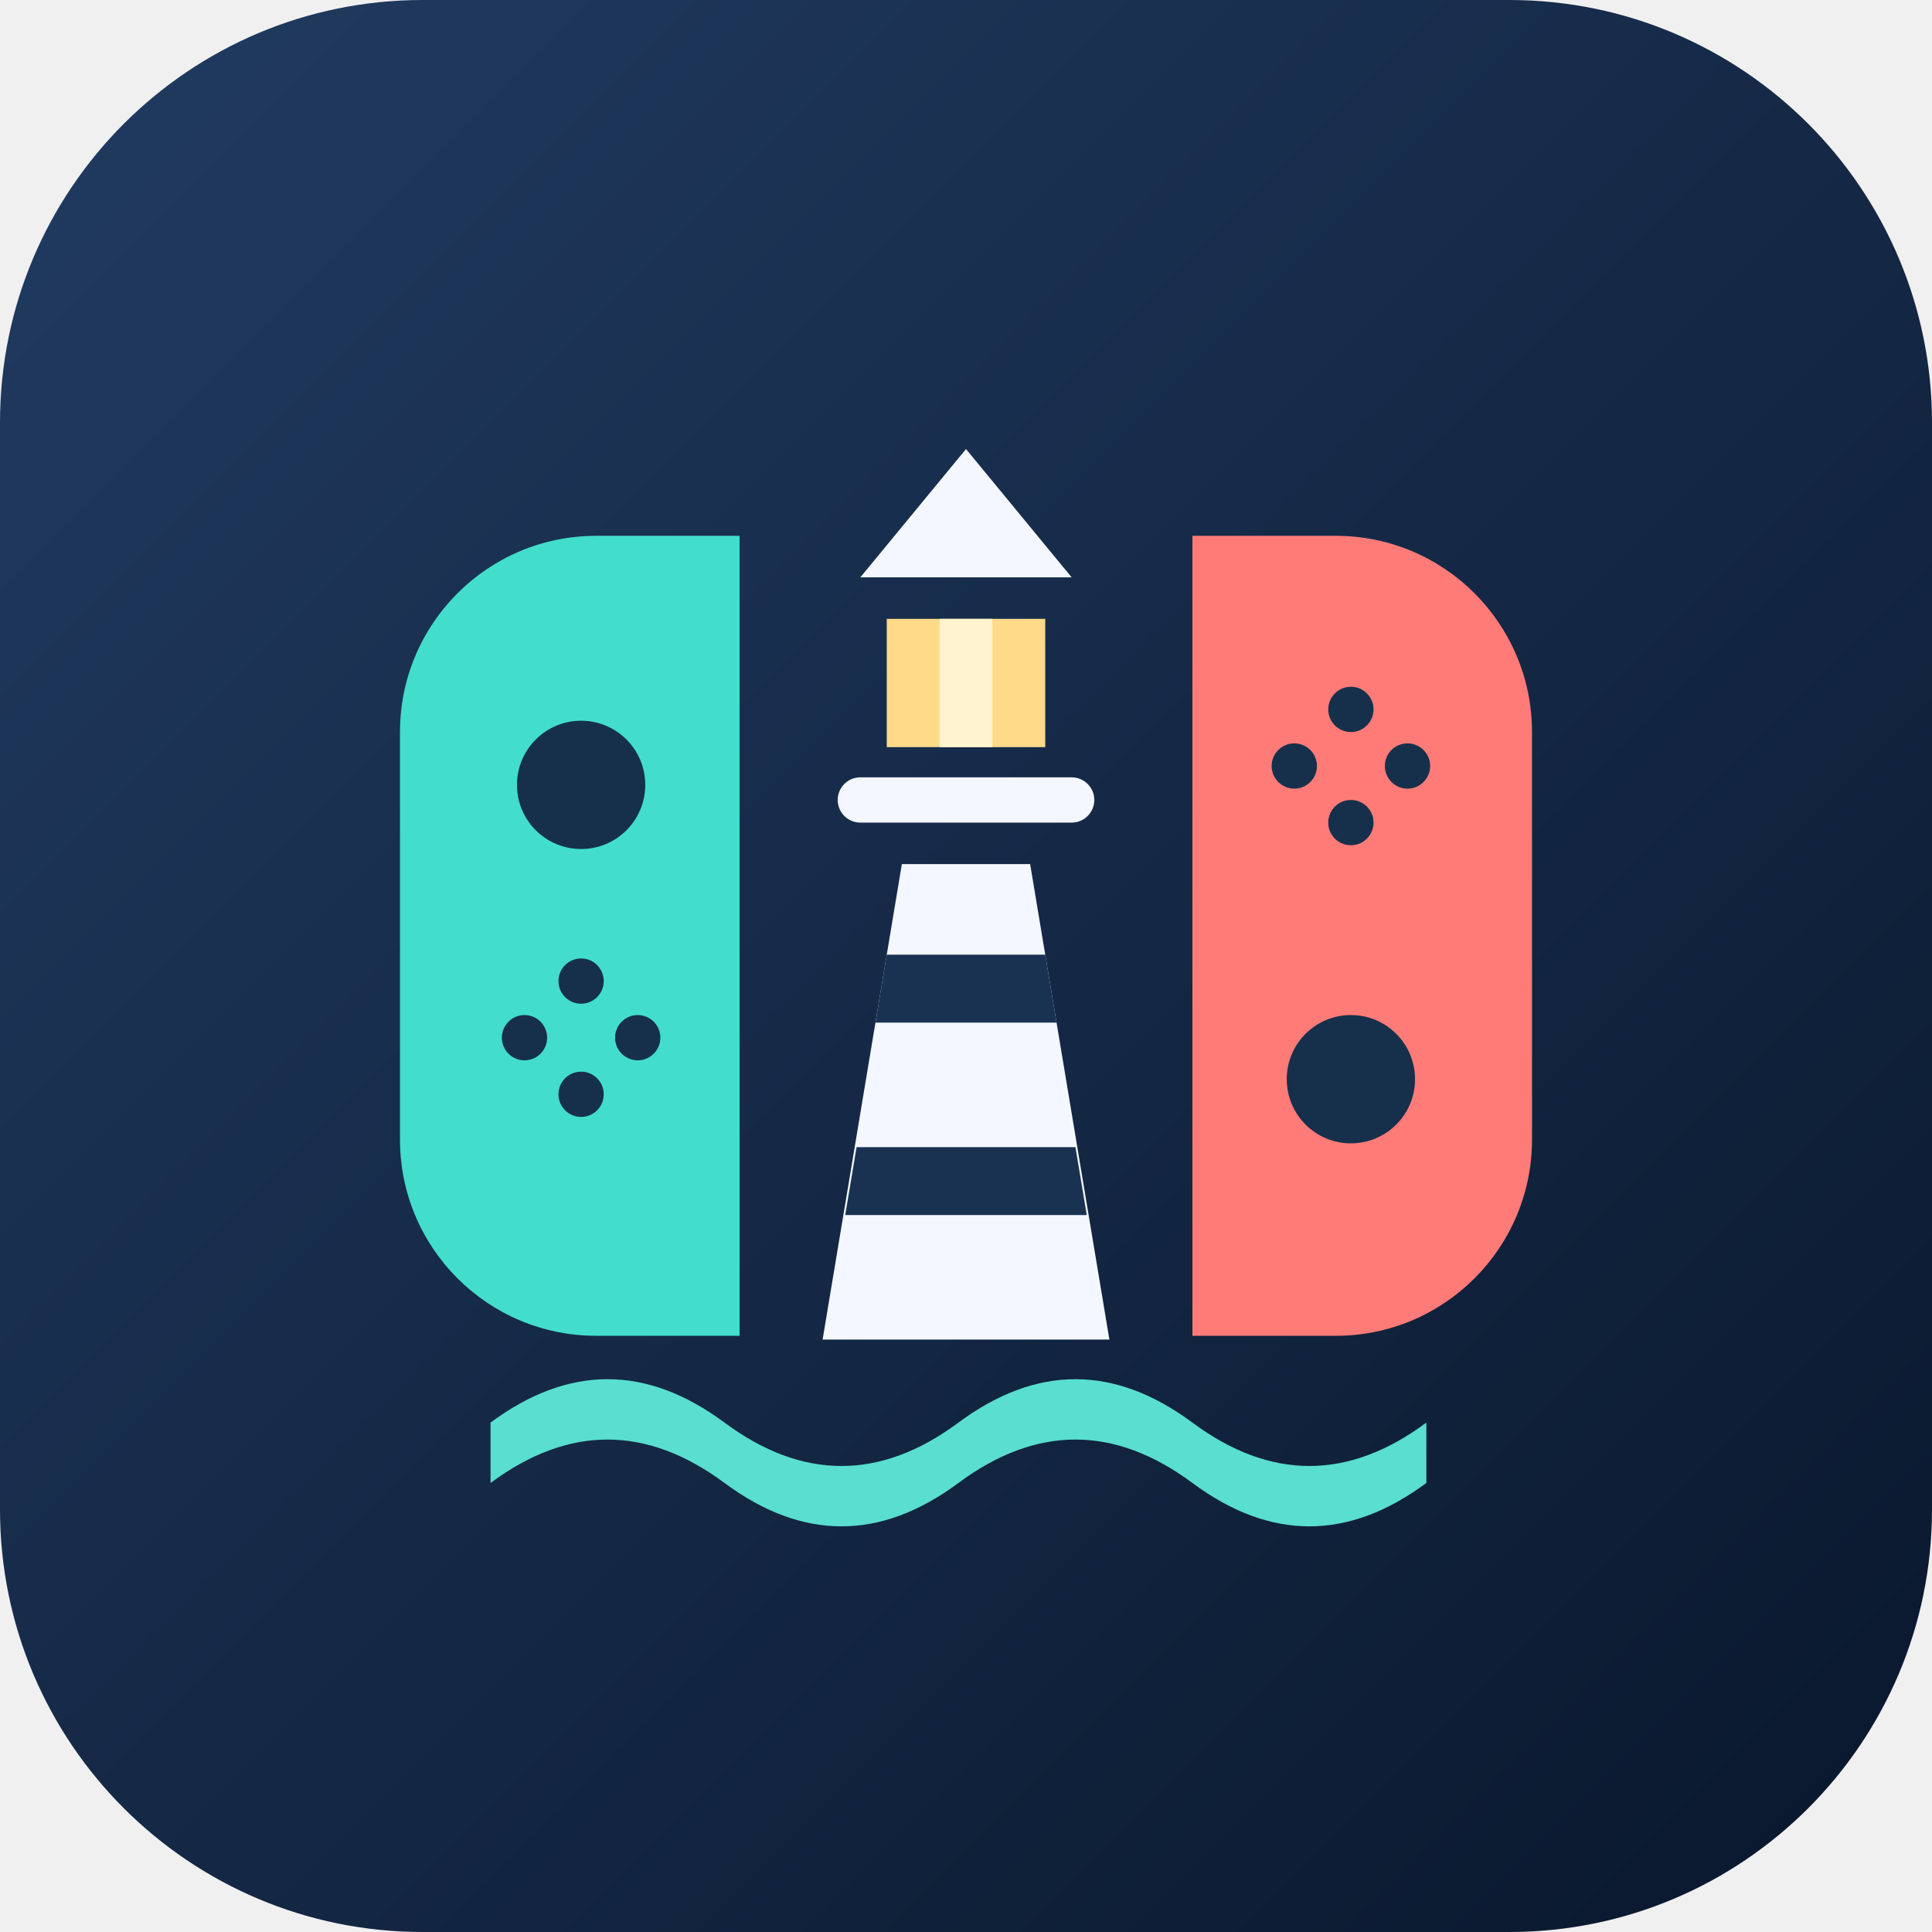
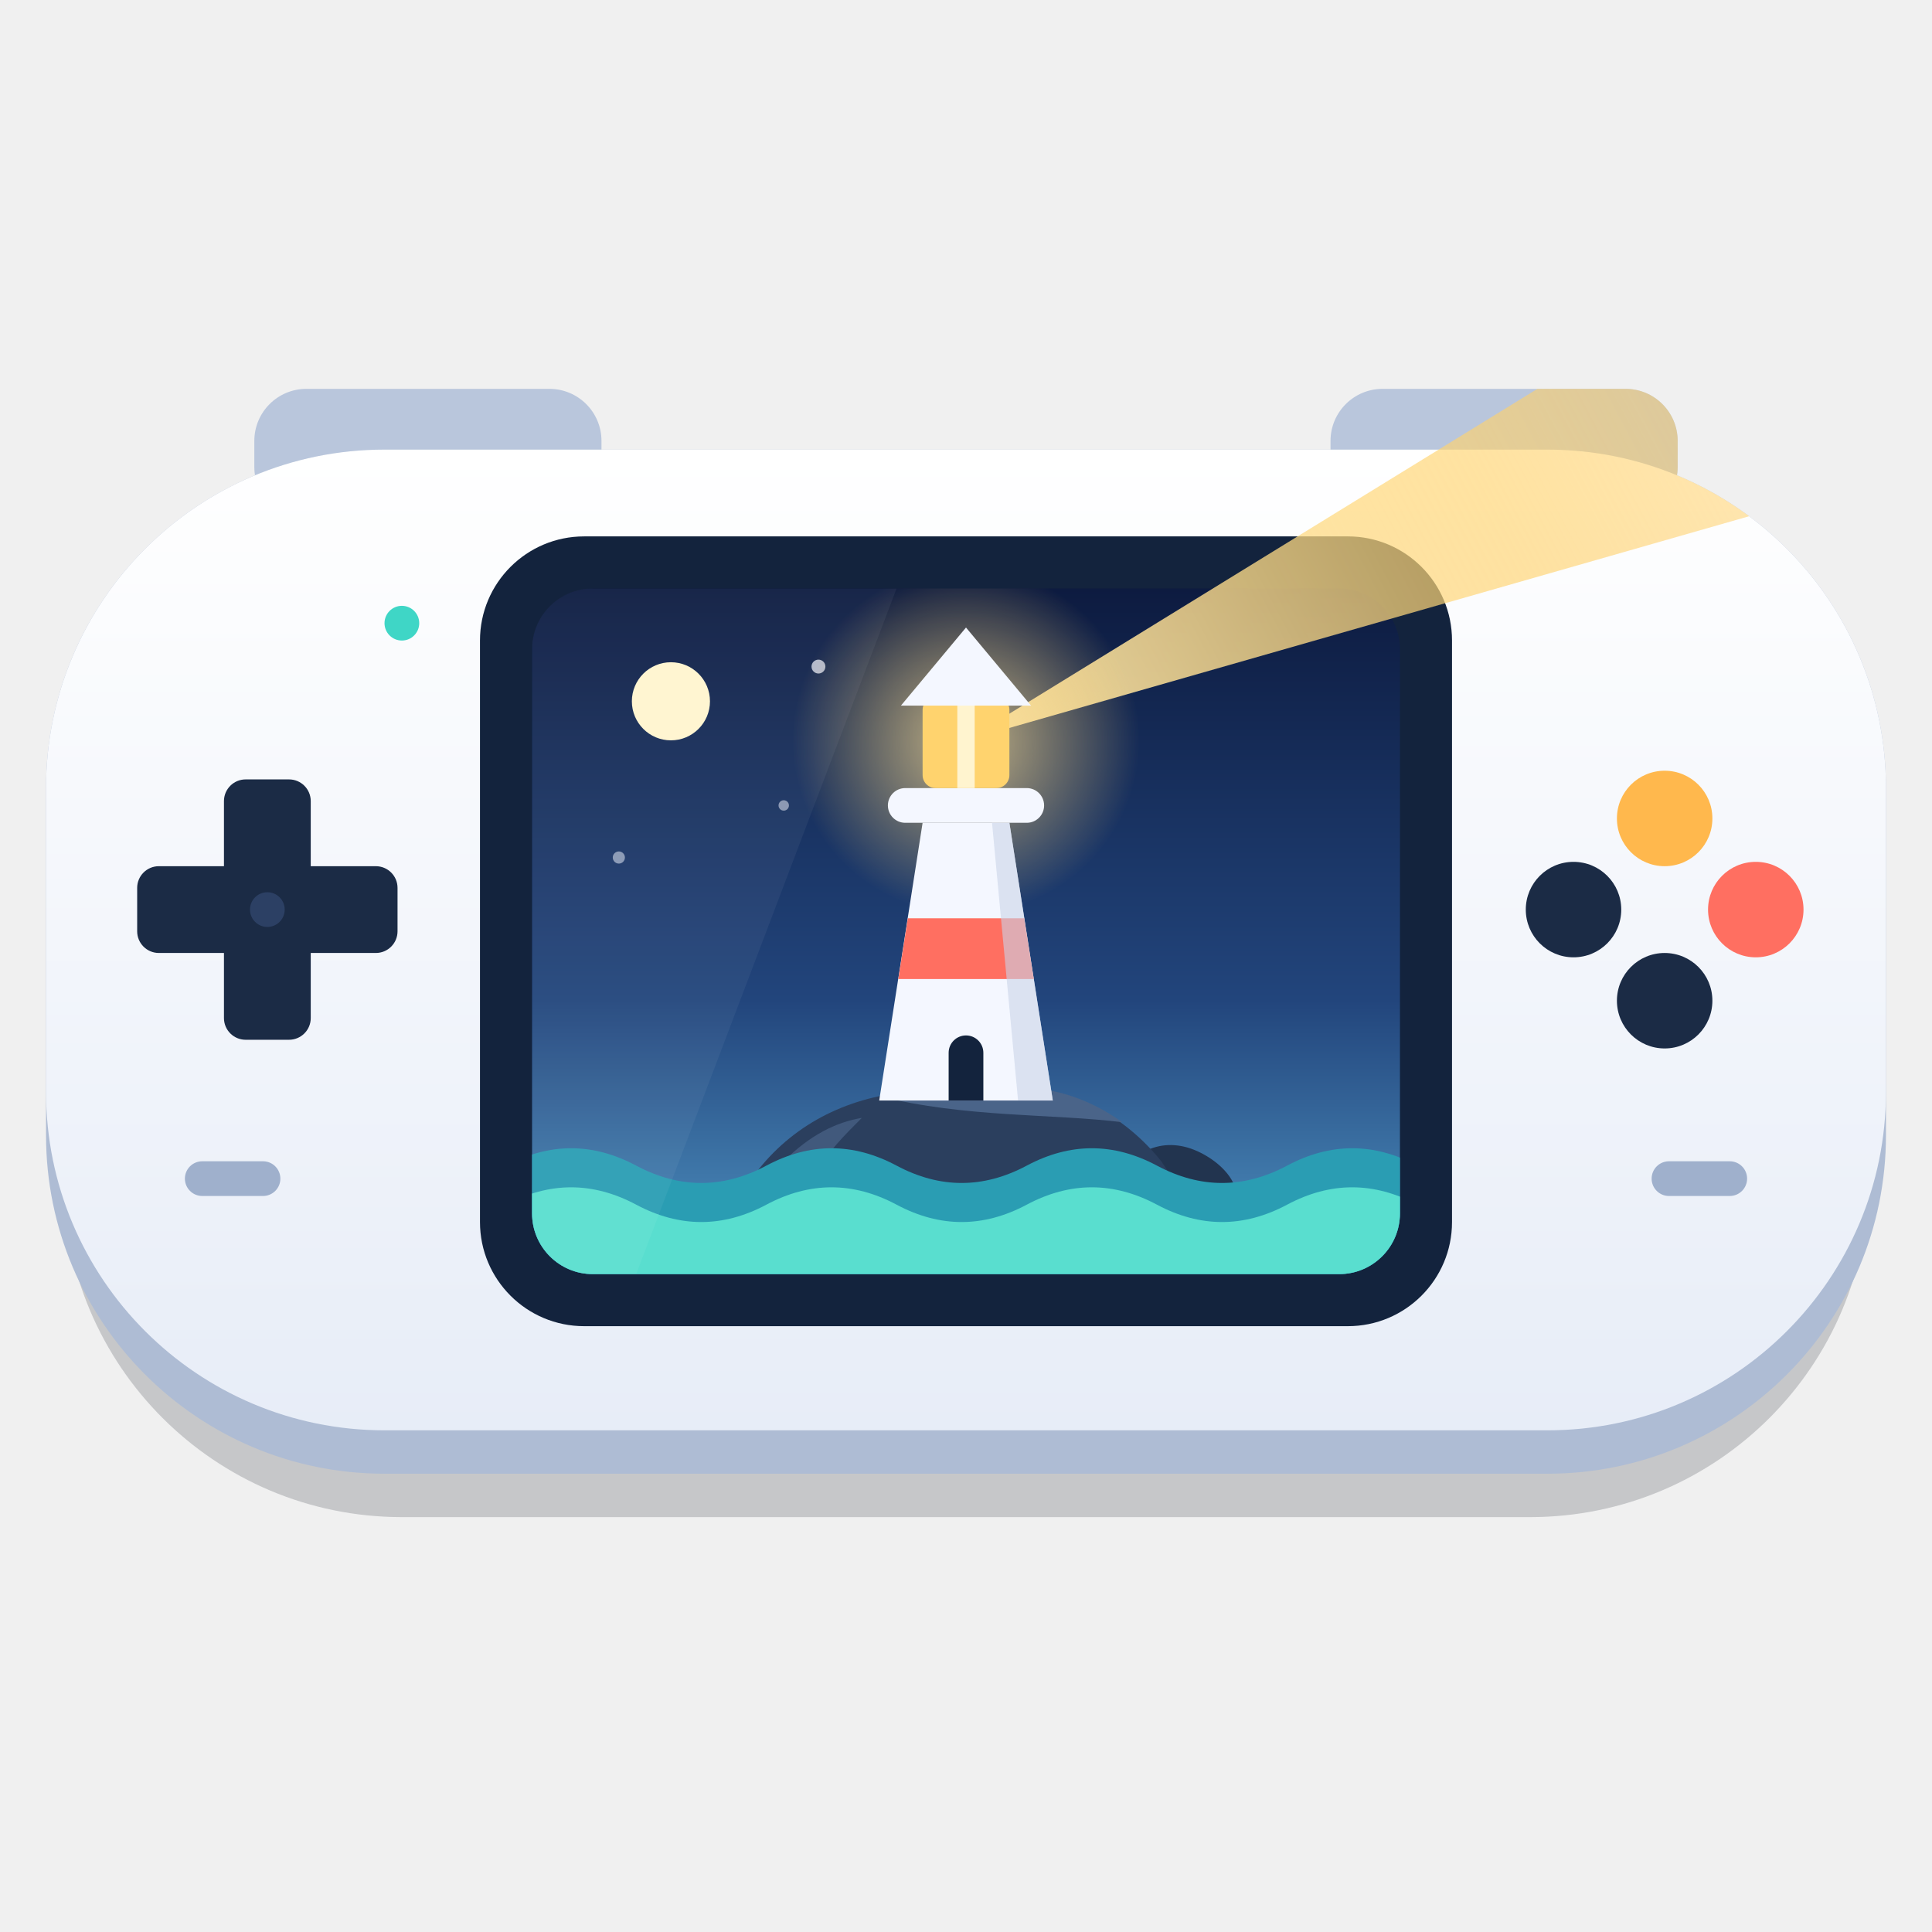
- <svg xmlns="http://www.w3.org/2000/svg" viewBox="0 0 512 512" role="img" aria-label="Harbor: a lighthouse between two controllers">
+ <svg xmlns="http://www.w3.org/2000/svg" viewBox="0 0 512 512" role="img" aria-label="Harbor: a handheld console with a lighthouse shining across its screen">
  <defs>
-     <linearGradient id="bg" x1="0" y1="0" x2="512" y2="512" gradientUnits="userSpaceOnUse">
-       <stop offset="0" stop-color="#213b61" />
-       <stop offset="1" stop-color="#09172c" />
+     <linearGradient id="body" x1="0" y1="156" x2="0" y2="392" gradientUnits="userSpaceOnUse">
+       <stop offset="0" stop-color="#ffffff" />
+       <stop offset="1" stop-color="#e6ecf7" />
    </linearGradient>
+     <linearGradient id="sky" x1="0" y1="188" x2="0" y2="346" gradientUnits="userSpaceOnUse">
+       <stop offset="0" stop-color="#0d1b40" />
+       <stop offset="0.6" stop-color="#22457c" />
+       <stop offset="1" stop-color="#4f93c2" />
+     </linearGradient>
+     <linearGradient id="beam" x1="256" y1="223" x2="468" y2="110" gradientUnits="userSpaceOnUse">
+       <stop offset="0" stop-color="#ffe9ad" stop-opacity="0.95" />
+       <stop offset="0.55" stop-color="#ffd36e" stop-opacity="0.65" />
+       <stop offset="1" stop-color="#ffc44d" stop-opacity="0.35" />
+     </linearGradient>
+     <radialGradient id="glow" cx="256" cy="223" r="40" gradientUnits="userSpaceOnUse">
+       <stop offset="0" stop-color="#ffe29a" stop-opacity="0.75" />
+       <stop offset="1" stop-color="#ffd36e" stop-opacity="0" />
+     </radialGradient>
+     <clipPath id="console">
+       <path d="M122,156 H390 A78,78 0 0 1 468,234 V314 A78,78 0 0 1 390,392 H122 A78,78 0 0 1 44,314 V234 A78,78 0 0 1 122,156 Z M352,142 H408 A12,12 0 0 1 420,154 V160 A12,12 0 0 1 408,172 H352 A12,12 0 0 1 340,160 V154 A12,12 0 0 1 352,142 Z" />
+     </clipPath>
+     <clipPath id="screen">
+       <rect x="156" y="188" width="200" height="158" rx="14" />
+     </clipPath>
  </defs>
-   <rect width="512" height="512" rx="112" fill="url(#bg)" />
-   <path d="M158,142 H196 V354 H158 A52,52 0 0 1 106,302 V194 A52,52 0 0 1 158,142 Z" fill="#42decb" />
-   <path d="M316,142 H354 A52,52 0 0 1 406,194 V302 A52,52 0 0 1 354,354 H316 Z" fill="#ff7b78" />
-   <path d="M137,208 a17,17 0 1 0 34,0 a17,17 0 1 0 -34,0 Z" fill="#16304b" />
-   <path d="M341,286 a17,17 0 1 0 34,0 a17,17 0 1 0 -34,0 Z" fill="#16304b" />
-   <path d="M148,260 a6,6 0 1 0 12,0 a6,6 0 1 0 -12,0 Z M148,290 a6,6 0 1 0 12,0 a6,6 0 1 0 -12,0 Z M133,275 a6,6 0 1 0 12,0 a6,6 0 1 0 -12,0 Z M163,275 a6,6 0 1 0 12,0 a6,6 0 1 0 -12,0 Z" fill="#16304b" />
-   <path d="M352,188 a6,6 0 1 0 12,0 a6,6 0 1 0 -12,0 Z M352,218 a6,6 0 1 0 12,0 a6,6 0 1 0 -12,0 Z M337,203 a6,6 0 1 0 12,0 a6,6 0 1 0 -12,0 Z M367,203 a6,6 0 1 0 12,0 a6,6 0 1 0 -12,0 Z" fill="#16304b" />
-   <path d="M228,153 L256,119 L284,153 Z" fill="#f4f7ff" />
-   <path d="M235,164 H277 V198 H235 Z" fill="#ffda88" />
-   <path d="M249,164 H263 V198 H249 Z" fill="#fff4cf" />
-   <path d="M228,206 H284 A6,6 0 0 1 284,218 H228 A6,6 0 0 1 228,206 Z" fill="#f4f7ff" />
-   <path d="M239,229 H273 L294,355 H218 Z" fill="#f4f7ff" />
-   <path d="M235,253 H277 L280,271 H232 Z M227,304 H285 L288,322 H224 Z" fill="#193251" />
-   <path d="M130,377 Q161,354 192,377 T254,377 T316,377 T378,377 L378,393 Q347,416 316,393 T254,393 T192,393 T130,393 Z" fill="#59decf" />
+   <g transform="translate(256 256) scale(1.15) translate(-256 -275)">
+     <rect x="92" y="142" width="80" height="30" rx="12" fill="#b9c6dc" />
+     <rect x="340" y="142" width="80" height="30" rx="12" fill="#b9c6dc" />
+     <rect x="48" y="166" width="416" height="236" rx="78" fill="#030a18" opacity="0.18" />
+     <rect x="44" y="156" width="424" height="236" rx="78" fill="#aebcd4" />
+     <rect x="44" y="156" width="424" height="226" rx="78" fill="url(#body)" />
+     <rect x="144" y="176" width="224" height="182" rx="24" fill="#13233d" />
+     <rect x="156" y="188" width="200" height="158" rx="14" fill="url(#sky)" />
+     <g clip-path="url(#console)">
+       <path d="M256,223 L560,36 L560,136 Z" fill="url(#beam)" />
+     </g>
+     <g clip-path="url(#screen)">
+       <circle cx="188" cy="214" r="9" fill="#fff4cf" />
+       <circle cx="222" cy="206" r="1.6" fill="#f4f7ff" opacity="0.7" />
+       <circle cx="176" cy="250" r="1.4" fill="#f4f7ff" opacity="0.5" />
+       <circle cx="214" cy="238" r="1.2" fill="#f4f7ff" opacity="0.5" />
+       <circle cx="256" cy="223" r="40" fill="url(#glow)" />
+       <path d="M290,326 C294,317 302,314 310,318 C314,320 317,323 318,326 Z" fill="#22344f" />
+       <path d="M204,328 C211,316 222,308 236,305 L246,303 H268 C281,303 293,310 301,320 C303,323 305,326 306,328 Z" fill="#2b3f5e" />
+       <path d="M236,305 L246,303 H268 C277,303 285,306 292,311 C276,309 256,310 236,305 Z" fill="#4a6489" />
+       <path d="M214,320 C220,314 226,311 232,310 C228,314 224,318 222,322 Z" fill="#4a6489" opacity="0.7" />
+       <path d="M246,242 H266 L276,306 H236 Z" fill="#f4f7ff" />
+       <path d="M242.6,264 H269.4 L271.6,278 H240.4 Z" fill="#ff6f61" />
+       <path d="M262,242 H266 L276,306 H268 Z" fill="#c9d4e8" opacity="0.6" />
+       <path d="M252,306 V295 A4,4 0 0 1 260,295 V306 Z" fill="#13233d" />
+       <rect x="238" y="234" width="36" height="8" rx="4" fill="#f4f7ff" />
+       <rect x="246" y="213" width="20" height="21" rx="3" fill="#ffd36e" />
+       <rect x="254" y="213" width="4" height="21" fill="#fff4cf" />
+       <path d="M241,215 L256,197 L271,215 Z" fill="#f4f7ff" />
+       <path d="M150,321 Q165,313 180,321 T210,321 T240,321 T270,321 T300,321 T330,321 T360,321 V346 H150 Z" fill="#2a9db3" />
+       <path d="M150,330 Q165,322 180,330 T210,330 T240,330 T270,330 T300,330 T330,330 T360,330 V346 H150 Z" fill="#59decf" />
+       <path d="M156,188 H240 L180,346 H156 Z" fill="#ffffff" opacity="0.05" />
+     </g>
+     <rect x="85" y="232" width="20" height="60" rx="5" fill="#1b2b45" />
+     <rect x="65" y="252" width="60" height="20" rx="5" fill="#1b2b45" />
+     <circle cx="95" cy="262" r="4" fill="#2c4064" />
+     <circle cx="417" cy="241" r="11" fill="#ffb84d" />
+     <circle cx="438" cy="262" r="11" fill="#ff6f61" />
+     <circle cx="417" cy="283" r="11" fill="#1b2b45" />
+     <circle cx="396" cy="262" r="11" fill="#1b2b45" />
+     <rect x="76" y="320" width="22" height="8" rx="4" fill="#9fb0cc" />
+     <rect x="414" y="320" width="22" height="8" rx="4" fill="#9fb0cc" />
+     <circle cx="126" cy="196" r="4" fill="#3fd6c6" />
+   </g>
</svg>
